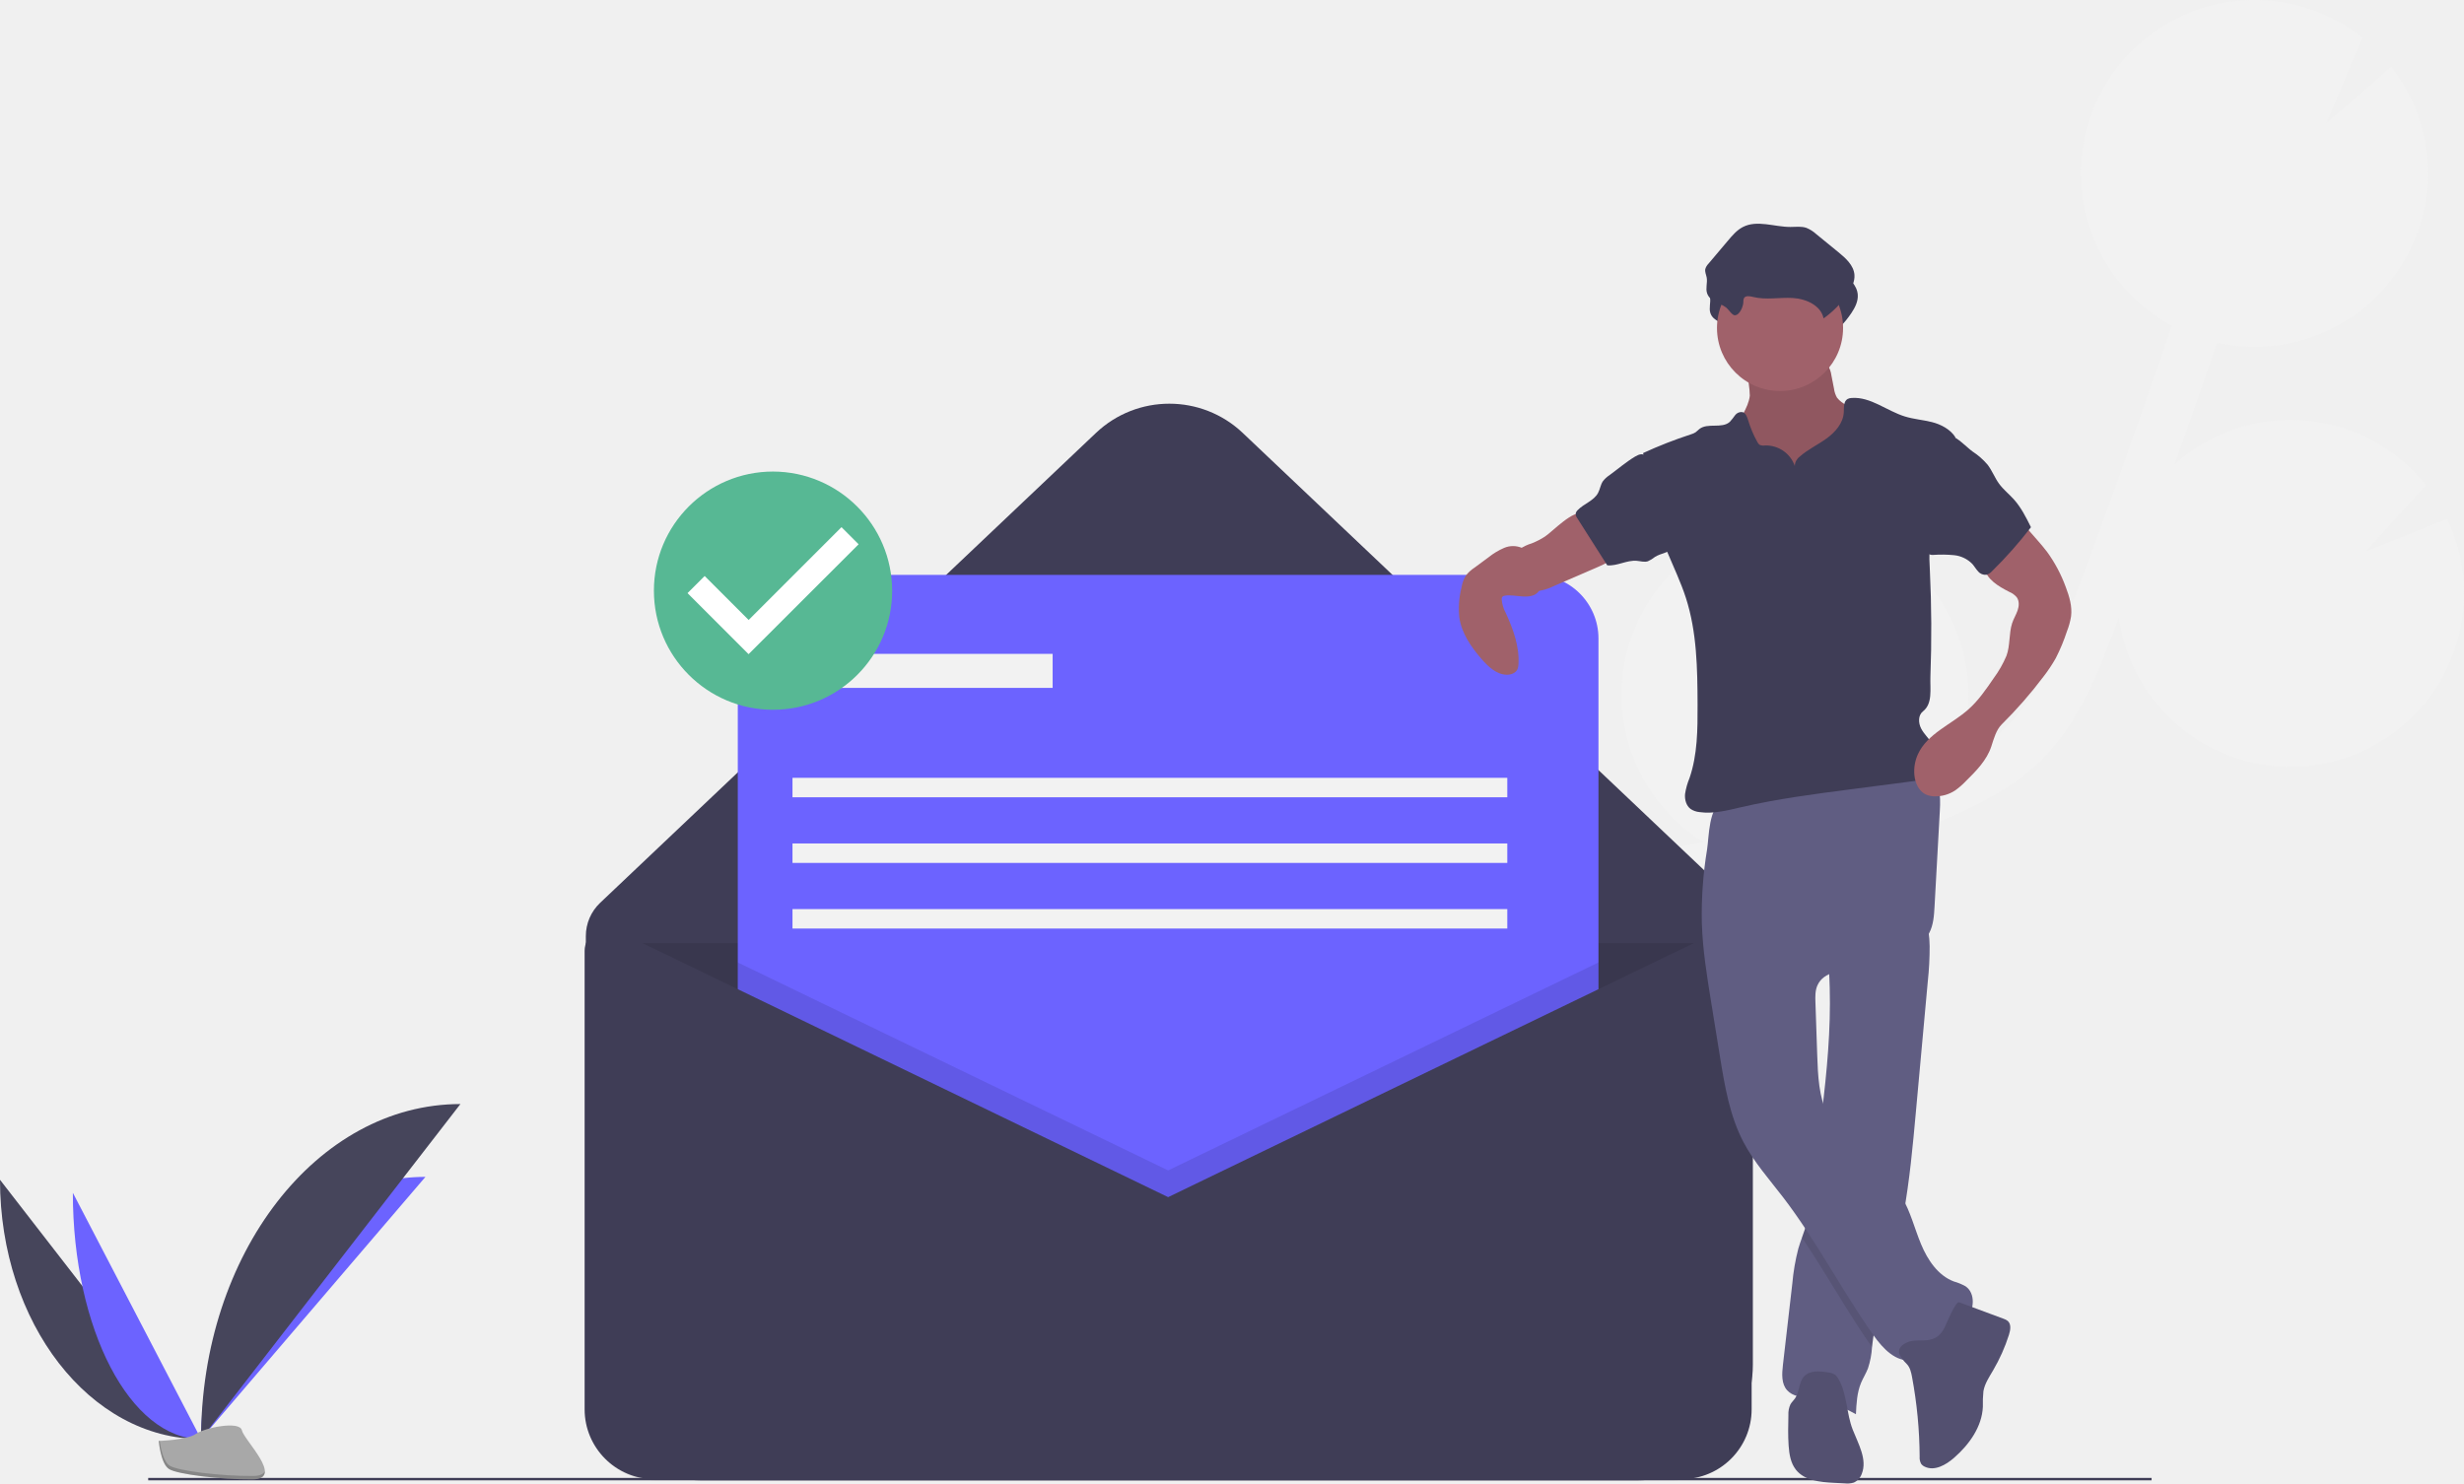
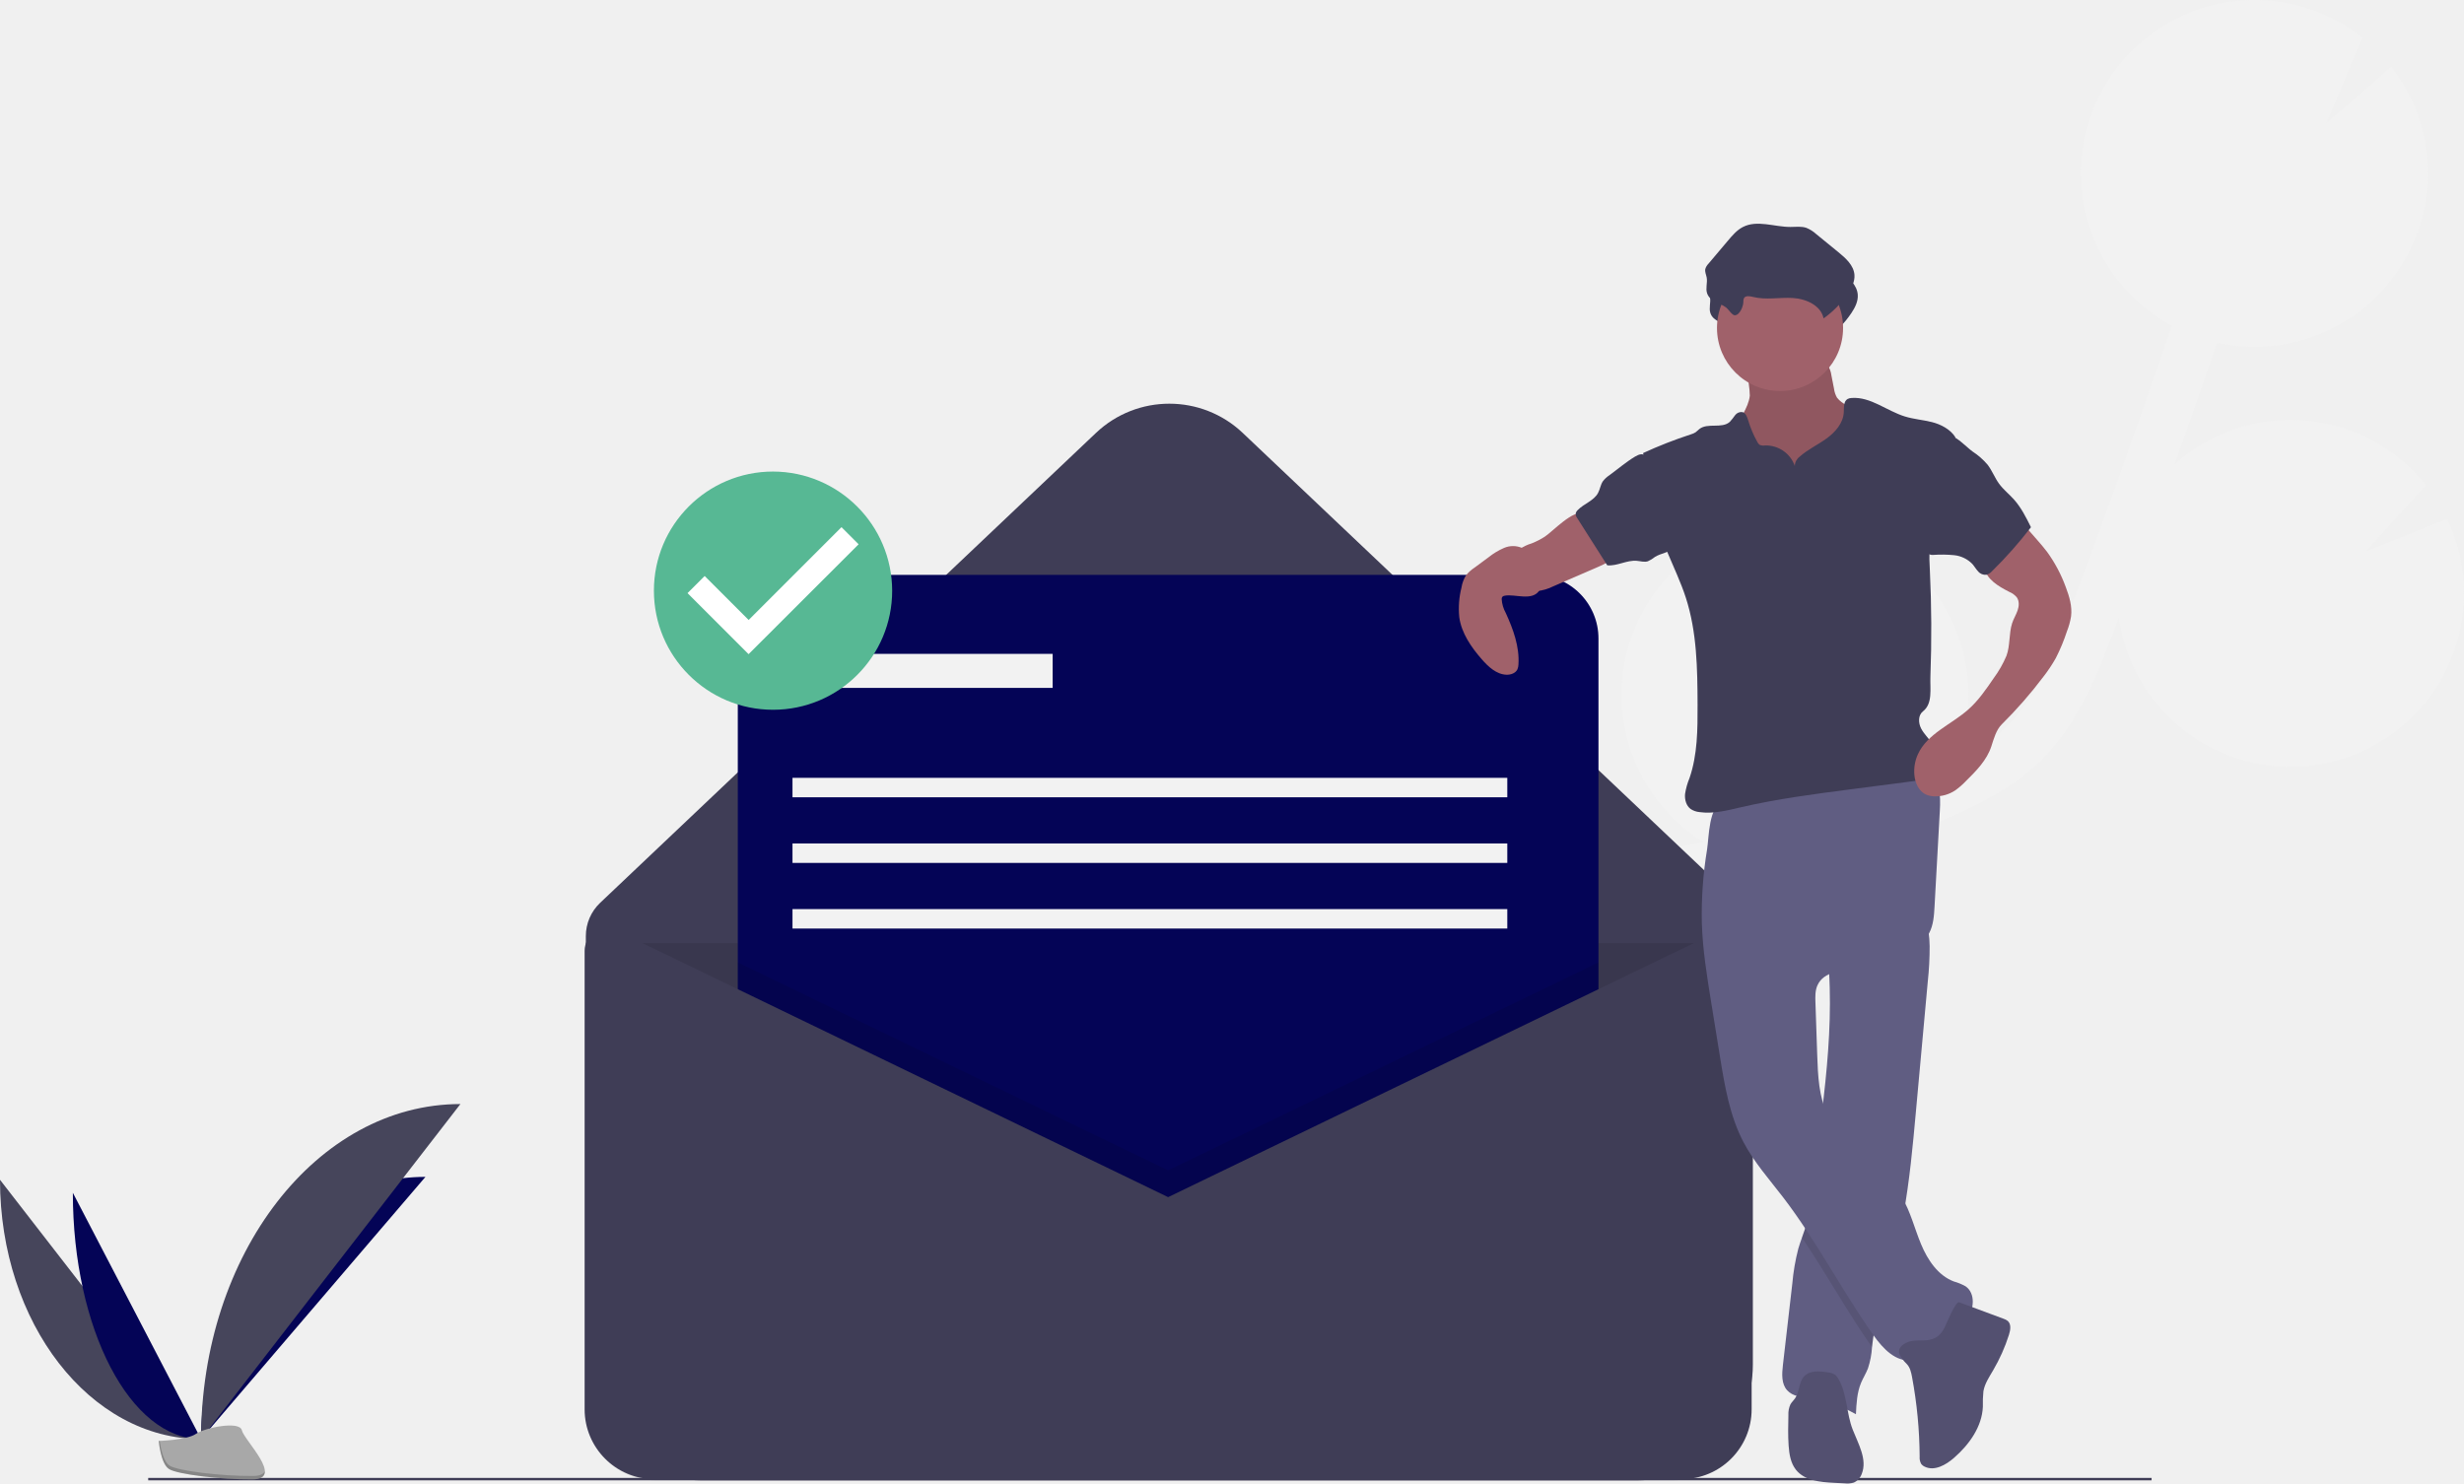
<svg xmlns="http://www.w3.org/2000/svg" id="aaafdec0-95c8-49a3-a8f8-64216c6da511" data-name="Layer 1" width="1013.449" height="610.281" viewBox="0 0 1013.449 610.281">
  <path d="M782.744,493.253l8.69-1.502c.834-.146,1.661-.324,2.494-.475A71.336,71.336,0,0,1,839.477,359.773l-11.39,27.103,26.986-23.563a1.218,1.218,0,0,1,.184.062,71.34,71.34,0,0,1,43.588,90.991c-.451,1.285-.989,2.512-1.505,3.754,7.618-3.828,14.926-8.284,20.886-13.989,12.066-11.562,18.676-27.517,26.064-47.173,14.636-38.953,28.727-78.469,42.256-118.071a71.308,71.308,0,0,1-33.338-86.355c.725-2.059,1.565-4.042,2.455-5.99.222-.487.447-.972.679-1.452.905-1.867,1.86-3.697,2.908-5.452.171-.288.363-.557.538-.842q1.368-2.221,2.886-4.31c.377-.523.752-1.044,1.142-1.555,1.147-1.5,2.334-2.959,3.587-4.352.418-.466.862-.902,1.292-1.356q1.443-1.523,2.966-2.954c.535-.502,1.064-1.008,1.614-1.492.141-.124.272-.26.414-.383.007.009.013.019.019.028a71.29,71.29,0,0,1,91.213-2.049L1050.1,195.641l26.679-23.283a70.944,70.944,0,0,1,2.637,84.02c.025.009.05.015.075.024-.291.428-.622.82-.922,1.24q-.844,1.184-1.728,2.325c-.758.976-1.545,1.919-2.349,2.85-.607.702-1.205,1.41-1.836,2.086-.924.988-1.892,1.924-2.866,2.854-.569.543-1.113,1.113-1.698,1.636q-2.3,2.055-4.76,3.899c-.575.431-1.182.811-1.769,1.223-1.151.81-2.308,1.608-3.503,2.347-.742.458-1.503.877-2.26,1.308-1.096.624-2.2,1.229-3.326,1.794-.799.4-1.603.781-2.417,1.151-1.157.527-2.328,1.016-3.512,1.482-.794.312-1.585.628-2.39.912-1.329.468-2.677.875-4.033,1.264-.685.197-1.358.422-2.049.598-2.034.519-4.092.961-6.173,1.299-.391.064-.79.088-1.183.145-1.725.251-3.459.454-5.207.577-.751.053-1.507.061-2.262.09-1.413.055-2.827.083-4.249.053-.829-.018-1.658-.06-2.49-.107q-2.077-.118-4.158-.362c-.82-.095-1.638-.189-2.459-.314-1.486-.226-2.971-.52-4.455-.843-.097-.021-.195-.034-.293-.056q-8.565,25.061-17.448,50.016a71.291,71.291,0,0,1,103.374,8.521l-24.664,27.276,33.394-13.331a71.095,71.095,0,0,1,2.854,54.309,69.978,69.978,0,0,1-9.062,17.532,71.312,71.312,0,0,1-128.853-31.287c-.627,1.676-1.234,3.373-1.863,5.048-6.519,17.341-14.63,38.922-30.918,54.525-11.041,10.576-24.625,17.285-37.657,22.958q-12.73,5.54-25.799,10.244a71.497,71.497,0,0,1-31.926,10.175c-13.747,3.819-27.668,7.007-41.718,9.468l-8.761,1.51c-7.874,1.349-15.947,2.737-23.96,4.337,1.154.342,2.309.669,3.457,1.073a71.363,71.363,0,0,1,47.639,69.428l-54.925,16.859,49.701,7.893a71.373,71.373,0,0,1-118.926,21.106q.757,2.535,1.52,5.063c1.009,3.349,2.01,6.678,2.971,9.976,13.078,44.938,7.45,80.288-15.851,99.532l-12.644-15.305c22.678-18.734,15.642-57.336,9.434-78.682-.944-3.238-1.929-6.509-2.92-9.798-8.518-28.298-18.174-60.373-5.668-89.848C684.773,510.029,739.096,500.727,782.744,493.253Z" transform="translate(-93.27537 -144.8593)" fill="#f2f2f2" />
  <path d="M766.646,753.851H381.813a47.583,47.583,0,0,1-47.583-47.583V529.956a18.851,18.851,0,0,1,5.882-13.681L544.036,322.972a43.889,43.889,0,0,1,60.388,0L798.854,507.276a49.274,49.274,0,0,1,15.376,35.76V706.268A47.583,47.583,0,0,1,766.646,753.851Z" transform="translate(-93.27537 -144.8593)" fill="#3f3d56" />
  <path d="M240.954,387.992h476a0,0,0,0,1,0,0V580.259a28.732,28.732,0,0,1-28.732,28.732H269.686a28.732,28.732,0,0,1-28.732-28.732V387.992a0,0,0,0,1,0,0Z" opacity="0.1" />
  <path d="M333.73,521.351" transform="translate(-93.27537 -144.8593)" fill="none" stroke="#3f3d56" stroke-miterlimit="10" />
-   <rect x="303.454" y="236.492" width="354" height="354" rx="26.181" fill="#6c63ff" />
+   <rect x="303.454" y="236.492" width="354" height="354" rx="26.181" fill="#040456" />
  <polygon points="657.454 395.942 657.454 590.492 303.454 590.492 303.454 395.942 480.454 481.492 657.454 395.942" opacity="0.1" />
  <path d="M573.73,637.351l-226.794-109.617a9.202,9.202,0,0,0-13.206,8.285V724.619a28.732,28.732,0,0,0,28.732,28.732H784.997a28.732,28.732,0,0,0,28.732-28.732v-185.369a11.229,11.229,0,0,0-16.115-10.11Z" transform="translate(-93.27537 -144.8593)" fill="#3f3d56" />
  <rect x="333.954" y="268.992" width="99" height="14" fill="#f2f2f2" />
  <rect x="325.954" y="319.992" width="294" height="8" fill="#f2f2f2" />
  <rect x="325.954" y="346.992" width="294" height="8" fill="#f2f2f2" />
  <rect x="325.954" y="373.992" width="294" height="8" fill="#f2f2f2" />
  <line x1="60.954" y1="608.492" x2="884.954" y2="608.492" fill="none" stroke="#3f3d56" stroke-miterlimit="10" />
  <path d="M93.275,630.212c0,58.96,36.989,106.67,82.699,106.67" transform="translate(-93.27537 -144.8593)" fill="#46455b" />
-   <path d="M175.975,736.883c0-59.623,41.277-107.869,92.288-107.869" transform="translate(-93.27537 -144.8593)" fill="#6c63ff" />
-   <path d="M123.239,635.557c0,56.006,23.587,101.325,52.736,101.325" transform="translate(-93.27537 -144.8593)" fill="#6c63ff" />
+   <path d="M175.975,736.883c0-59.623,41.277-107.869,92.288-107.869" transform="translate(-93.27537 -144.8593)" fill="#040456" />
+   <path d="M123.239,635.557c0,56.006,23.587,101.325,52.736,101.325" transform="translate(-93.27537 -144.8593)" fill="#040456" />
  <path d="M175.975,736.883c0-76.185,47.71-137.832,106.67-137.832" transform="translate(-93.27537 -144.8593)" fill="#46455b" />
  <path d="M158.577,737.635s11.728-.361,15.263-2.878,18.041-5.522,18.918-1.486,17.625,20.076,4.384,20.183-30.766-2.062-34.294-4.211S158.577,737.635,158.577,737.635Z" transform="translate(-93.27537 -144.8593)" fill="#a8a8a8" />
  <path d="M197.378,752.049c-13.241.107-30.766-2.062-34.294-4.211-2.687-1.637-3.757-7.509-4.115-10.218-.248.011-.392.015-.392.015s.743,9.459,4.271,11.608,21.053,4.318,34.294,4.211c3.822-.031,5.142-1.391,5.07-3.405C201.68,751.266,200.223,752.026,197.378,752.049Z" transform="translate(-93.27537 -144.8593)" opacity="0.2" />
  <path d="M812.988,307.63c-.601,5.355-4.685,9.668-6.198,14.839-2.278,7.784,1.661,16.136,7.048,22.198a49.159,49.159,0,0,0,34.234,16.255,14.6,14.6,0,0,0,5.66-.617,12.116,12.116,0,0,0,4.306-2.943c4.057-4.074,6.235-9.719,7.103-15.402s.531-11.474.191-17.214a9.721,9.721,0,0,0-.636-3.472,8.896,8.896,0,0,0-2.235-2.747,52.07,52.07,0,0,0-9.59-6.966,11.009,11.009,0,0,1-4.018-3.075,9.937,9.937,0,0,1-1.242-3.681l-1.059-5.399a10.609,10.609,0,0,0-1.556-4.376c-1.872-2.525-5.452-2.868-8.592-2.992L824.899,291.586c-3.579-.14-8.294-1.167-11.788-.464-3.262.656-2.179,3.663-1.586,6.4A46.267,46.267,0,0,1,812.988,307.63Z" transform="translate(-93.27537 -144.8593)" fill="#a0616a" />
  <path d="M812.988,307.63c-.601,5.355-4.685,9.668-6.198,14.839-2.278,7.784,1.661,16.136,7.048,22.198a49.159,49.159,0,0,0,34.234,16.255,14.6,14.6,0,0,0,5.66-.617,12.116,12.116,0,0,0,4.306-2.943c4.057-4.074,6.235-9.719,7.103-15.402s.531-11.474.191-17.214a9.721,9.721,0,0,0-.636-3.472,8.896,8.896,0,0,0-2.235-2.747,52.07,52.07,0,0,0-9.59-6.966,11.009,11.009,0,0,1-4.018-3.075,9.937,9.937,0,0,1-1.242-3.681l-1.059-5.399a10.609,10.609,0,0,0-1.556-4.376c-1.872-2.525-5.452-2.868-8.592-2.992L824.899,291.586c-3.579-.14-8.294-1.167-11.788-.464-3.262.656-2.179,3.663-1.586,6.4A46.267,46.267,0,0,1,812.988,307.63Z" transform="translate(-93.27537 -144.8593)" opacity="0.1" />
  <path d="M886.177,548.641q-2.445,26.808-4.89,53.608c-1.276,14.061-2.577,28.179-5.079,42.059-.864,4.783-1.877,9.541-3.079,14.258-3.342,13.097-8.191,25.899-9.755,39.325-.049.387-.091.782-.132,1.177a34.189,34.189,0,0,1-1.671,8.726c-.782,2.05-1.984,3.919-2.832,5.944-1.688,4.05-1.91,8.529-2.116,12.916a55.682,55.682,0,0,0-19.173-6.553c-3.252-.486-6.874-.831-9.088-3.26-2.453-2.684-2.182-6.792-1.77-10.397q1.939-16.794,3.869-33.571a87.495,87.495,0,0,1,2.445-14.258c.445-1.556.98-3.087,1.523-4.618.749-2.107,1.506-4.215,2.074-6.38a76.832,76.832,0,0,0,1.712-10.628c1.325-11.262,2.922-22.499,4.322-33.752l.074-.593c2.099-17.057,3.696-34.197,3.235-51.377-.066-2.544-.173-5.088-.338-7.639-.23-3.696-.568-5.656,2.494-7.969,3.383-2.552,7.837-4.338,11.706-6.01,2.083-.906,25.018-9.047,25.553-7.261a44.688,44.688,0,0,1,1.679,11.706A130.253,130.253,0,0,1,886.177,548.641Z" transform="translate(-93.27537 -144.8593)" fill="#605d82" />
  <path d="M876.207,644.308c-.864,4.783-1.877,9.541-3.079,14.258-3.342,13.097-8.191,25.899-9.755,39.325-.049.387-.091.782-.132,1.177-10.224-14.604-18.835-30.311-28.813-45.072.749-2.107,1.506-4.215,2.074-6.38a76.832,76.832,0,0,0,1.712-10.628c1.325-11.262,2.922-22.499,4.322-33.752l.074-.593a34.964,34.964,0,0,0,2.494,6.923c6.701,13.616,22.622,20.498,30.41,33.53Q875.874,643.703,876.207,644.308Z" transform="translate(-93.27537 -144.8593)" opacity="0.1" />
  <path d="M793.242,524.578c.338,10.921,2.086,21.743,3.83,32.529l3.599,22.254c1.97,12.18,4.021,24.607,9.785,35.516,4.312,8.16,10.524,15.124,16.143,22.445,13.815,17.998,24.194,38.387,37.294,56.913,3.808,5.385,9.25,11.208,15.749,10.084,4.265-.738,7.363-4.289,10.715-7.027,3.953-3.228,8.716-5.59,11.826-9.636s3.719-10.771-.494-13.65a22.228,22.228,0,0,0-4.822-1.973c-6.532-2.484-10.759-8.862-13.449-15.312s-4.32-13.384-7.904-19.383c-7.787-13.032-23.71-19.913-30.413-33.534-3.754-7.629-4.112-16.422-4.399-24.92l-.732-21.662c-.08-2.369-.143-4.833.82-6.998,2.564-5.766,10.305-6.303,16.573-7.034a56.692,56.692,0,0,0,20.31-6.408c3.61-1.95,7.137-4.435,9.069-8.055,1.762-3.303,2.005-7.176,2.212-10.914l2.17-39.258c.187-3.378.357-6.87-.833-10.036-2.989-7.95-13.029-10.548-21.514-10.169-15.79.706-30.367,7.498-45.255,12.085a115.055,115.055,0,0,1-11.217,2.926c-3.341.671-7.385.392-10.572,1.467-5.667,1.911-5.523,14.304-6.327,19.445A163.693,163.693,0,0,0,793.242,524.578Z" transform="translate(-93.27537 -144.8593)" fill="#605d82" />
  <path d="M877.499,705.964c1.392,1.404,1.847,3.461,2.21,5.405a184.599,184.599,0,0,1,3.126,32.692,5.338,5.338,0,0,0,.588,2.962,3.721,3.721,0,0,0,1.538,1.236c4.024,1.918,8.695-.755,12.048-3.692,6.216-5.445,11.476-12.754,11.829-21.011a48.779,48.779,0,0,1,.223-6.372c.546-3.108,2.361-5.817,3.96-8.537a72.053,72.053,0,0,0,6.545-14.672c.611-1.923,1.018-4.345-.489-5.687a5.482,5.482,0,0,0-1.792-.931L899.109,680.606c-1.575-.585-5.495,9.484-6.117,10.585-1.522,2.693-3.035,4.221-6.088,4.843-3.117.634-6.827-.276-9.735,1.279C872.249,699.944,874.714,703.155,877.499,705.964Z" transform="translate(-93.27537 -144.8593)" fill="#535070" />
  <path d="M849.449,712.178a5.574,5.574,0,0,0-1.384-1.754,6.259,6.259,0,0,0-2.791-.948c-3.461-.588-7.563-.975-9.951,1.598-2.239,2.412-1.854,6.34-3.727,9.047-.593.857-1.396,1.563-1.91,2.469a9.31,9.31,0,0,0-.838,4.429c-.097,4.195-.193,8.398.097,12.584.243,3.508.834,7.184,3.028,9.932,3.521,4.411,9.872,5.045,15.508,5.332l4.565.232a8.912,8.912,0,0,0,3.741-.343,6.159,6.159,0,0,0,3.227-3.551c2.376-5.906-1.387-12.27-3.705-18.2C852.646,726.189,853.125,718.621,849.449,712.178Z" transform="translate(-93.27537 -144.8593)" fill="#535070" />
  <path d="M811.666,277.459a3.773,3.773,0,0,1,.257-1.76c.669-1.182,2.415-.861,3.732-.528,5.297,1.335,10.878.127,16.331.439s11.597,3.038,12.693,8.39a39.824,39.824,0,0,0,10.069-10.345c1.514-2.265,2.833-4.859,2.627-7.576-.297-3.918-3.584-6.848-6.628-9.333l-9.073-7.407a13.673,13.673,0,0,0-4.062-2.583c-2.095-.716-4.38-.375-6.594-.373-6.605.004-13.647-3.002-19.521.018-2.454,1.261-4.301,3.423-6.081,5.53l-8.098,9.586a5.121,5.121,0,0,0-1.294,2.195c-.23,1.17.37,2.325.58,3.499.383,2.141-.54,4.427.169,6.484,1.177,3.414,5.323,3.897,7.857,5.855.945.729,2.425,3.202,3.55,3.172C810.209,282.665,811.613,279.037,811.666,277.459Z" transform="translate(-93.27537 -144.8593)" fill="#3f3d56" />
  <circle cx="732.131" cy="134.925" r="25.932" fill="#a0616a" />
  <path d="M831.48,336.536a12.562,12.562,0,0,0-12.229-8.416,3.729,3.729,0,0,1-2.256-.285,3.109,3.109,0,0,1-.927-1.159,45.299,45.299,0,0,1-3.781-8.939c-.414-1.373-.979-2.991-2.368-3.348a3.199,3.199,0,0,0-3.018,1.313,26.59,26.59,0,0,1-2.157,2.711c-3.261,2.916-9.043.258-12.504,2.934-.565.437-1.032.997-1.626,1.394a7.594,7.594,0,0,1-1.904.816,182.621,182.621,0,0,0-19.626,7.687c2.303,13.867,4.662,27.975,10.059,40.955,2.568,6.177,5.479,12.226,7.536,18.591,4.557,14.104,4.759,29.194,4.81,44.015.035,10.144-.015,20.505-3.297,30.103a28.412,28.412,0,0,0-1.853,6.613c-.198,2.287.468,4.809,2.321,6.164a7.938,7.938,0,0,0,3.581,1.258c5.687.834,11.42-.679,17.019-1.976,15.008-3.476,30.315-5.465,45.592-7.448l25.6-3.324a14.862,14.862,0,0,0,5.296-1.369c4.684-2.565,5.129-9.611,2.22-14.09-1.395-2.147-3.362-3.909-4.534-6.185s-1.272-5.46.746-7.037c4.103-3.207,2.879-9.158,3.075-14.362q.821-21.829-.222-43.674a86.962,86.962,0,0,1-.145-9.058,80.214,80.214,0,0,1,2.823-15.115l7.779-30.628c-2.032-3.211-5.923-5.248-9.609-6.173s-7.525-1.197-11.154-2.322c-7.436-2.304-14.057-8.152-21.823-7.607a3.962,3.962,0,0,0-1.691.413c-1.752.992-1.474,3.516-1.586,5.526-.248,4.447-3.518,8.163-7.13,10.769s-7.737,4.506-11.054,7.478A4.933,4.933,0,0,0,831.48,336.536Z" transform="translate(-93.27537 -144.8593)" fill="#3f3d56" />
  <path d="M728.73,365.587a30.615,30.615,0,0,1-5.454,2.807,17.93,17.93,0,0,0-5.225,2.536,8.188,8.188,0,0,0-1.817,2.245,9.983,9.983,0,0,0,9.206,14.874,20.039,20.039,0,0,0,6.807-2.03L750.537,378.093c3.096-1.341,6.44-2.914,7.903-5.954a1.383,1.383,0,0,0,.178-.945,1.562,1.562,0,0,0-.751-.79,40.867,40.867,0,0,1-10.65-10.042c-.75-1.019-1.669-3.424-2.729-4.035C740.616,354.098,731.829,363.576,728.73,365.587Z" transform="translate(-93.27537 -144.8593)" fill="#a0616a" />
  <path d="M924.258,359.084l6.743,7.703c1.448,1.654,2.897,3.309,4.216,5.067a59.141,59.141,0,0,1,7.723,14.549c1.466,3.846,2.682,7.943,2.17,12.027a29.422,29.422,0,0,1-1.687,6.117,76.142,76.142,0,0,1-4.582,11.036,62.866,62.866,0,0,1-5.156,7.727,180.44,180.44,0,0,1-17.094,19.552c-2.305,2.282-3.272,5.972-4.276,9.057-1.851,5.69-6.255,10.121-10.514,14.323a29.237,29.237,0,0,1-4.515,3.885,14.705,14.705,0,0,1-8.216,2.34,9.018,9.018,0,0,1-3.701-.766c-2.915-1.384-4.396-4.754-4.7-7.967a16.946,16.946,0,0,1,1.418-8.521c3.869-8.572,13.806-12.286,20.83-18.54,4.119-3.667,7.268-8.274,10.374-12.831a44.348,44.348,0,0,0,5.247-9.197c1.569-4.185.958-9.14,2.328-13.394.579-1.798,1.609-3.422,2.232-5.206s.78-3.901-.31-5.445a7.913,7.913,0,0,0-3.053-2.235c-4.487-2.277-9.512-5.208-10.371-10.166a10.891,10.891,0,0,1,2.009-7.764,32.35,32.35,0,0,1,5.658-5.93C918.995,362.771,922.295,360.819,924.258,359.084Z" transform="translate(-93.27537 -144.8593)" fill="#a0616a" />
  <path d="M724.401,376.34c-1.191-2.405-2.679-4.859-5.082-6.055a9.364,9.364,0,0,0-7.387-.031,27.774,27.774,0,0,0-6.483,3.92l-5.812,4.285a14.307,14.307,0,0,0-3.451,3.185,13.445,13.445,0,0,0-1.797,4.931,35.246,35.246,0,0,0-.914,12.197c.922,6.554,4.874,12.276,9.223,17.266,2.718,3.118,6.073,6.264,10.207,6.397,1.784.057,3.769-.646,4.511-2.27a5.661,5.661,0,0,0,.403-2.022c.447-7.311-2.169-14.452-5.218-21.111a13.536,13.536,0,0,1-1.683-5.673,1.556,1.556,0,0,1,.248-.95,1.605,1.605,0,0,1,.992-.484c4.174-.826,11.364,2.417,14.292-2.218C728.351,384.7,725.75,379.065,724.401,376.34Z" transform="translate(-93.27537 -144.8593)" fill="#a0616a" />
  <path d="M810.306,269.3a3.773,3.773,0,0,1,.257-1.76c.669-1.182,2.415-.861,3.732-.528,5.297,1.335,10.878.127,16.331.439s11.597,3.038,12.693,8.39a39.824,39.824,0,0,0,10.069-10.345c1.514-2.265,2.833-4.859,2.627-7.576-.297-3.918-3.584-6.848-6.628-9.333l-9.073-7.407a13.672,13.672,0,0,0-4.062-2.583c-2.095-.716-4.38-.375-6.594-.373-6.605.004-13.647-3.002-19.521.018-2.454,1.261-4.301,3.423-6.081,5.53l-8.098,9.586a5.121,5.121,0,0,0-1.294,2.195c-.23,1.17.37,2.325.58,3.499.383,2.141-.54,4.427.169,6.484,1.177,3.414,5.323,3.897,7.857,5.855.945.729,2.425,3.202,3.55,3.172C808.849,274.505,810.253,270.877,810.306,269.3Z" transform="translate(-93.27537 -144.8593)" fill="#3f3d56" />
  <path d="M755.229,340.364a10.541,10.541,0,0,0-2.714,2.527c-.951,1.437-1.144,3.252-1.961,4.77-1.748,3.248-5.835,4.403-8.385,7.067a2.64,2.64,0,0,0-.806,1.382,3.08,3.08,0,0,0,.685,1.99l12.297,19.332c4.094.36,8.022-2.205,12.118-1.864,1.529.127,3.094.655,4.561.203a13.079,13.079,0,0,0,2.927-1.79c2.444-1.545,5.698-1.725,7.748-3.764,1.968-1.956,2.219-5.017,2.195-7.792a31.321,31.321,0,0,0-.731-7.168c-1.81-7.42-7.485-13.114-11.043-19.687-1.732-3.2-2.674-5.073-6.34-2.876C762.095,334.903,758.697,337.828,755.229,340.364Z" transform="translate(-93.27537 -144.8593)" fill="#3f3d56" />
  <path d="M904.571,330.588a28.769,28.769,0,0,1,6.186,5.419c1.873,2.415,2.934,5.372,4.734,7.843,1.744,2.395,4.119,4.25,6.097,6.455,3,3.345,5.033,7.425,7.028,11.451a171.065,171.065,0,0,1-15.906,17.977,5.13,5.13,0,0,1-2.415,1.588,3.896,3.896,0,0,1-3.414-1.392c-.886-.929-1.513-2.075-2.36-3.039a12.162,12.162,0,0,0-7.518-3.636,51.632,51.632,0,0,0-8.518-.117,3.367,3.367,0,0,1-1.819-.306,3.056,3.056,0,0,1-.993-1.139c-3.329-5.665-2.258-12.778-1.084-19.243l2.695-14.835a33.297,33.297,0,0,1,2.243-8.245c1.021-2.182,3.304-5.881,6.111-5.228C898.468,324.798,902.19,328.876,904.571,330.588Z" transform="translate(-93.27537 -144.8593)" fill="#3f3d56" />
  <ellipse cx="317.954" cy="242.066" rx="41" ry="41.075" fill="#fff" />
  <path d="M411.23,338.851a49,49,0,1,0,49,49A49.144,49.144,0,0,0,411.23,338.851Zm-10.059,75.125-25.113-25.113,7.044-7.044L401.194,399.912l38.187-38.187,7.044,7.044-45.254,45.207Z" transform="translate(-93.27537 -144.8593)" fill="#57b894" />
</svg>
